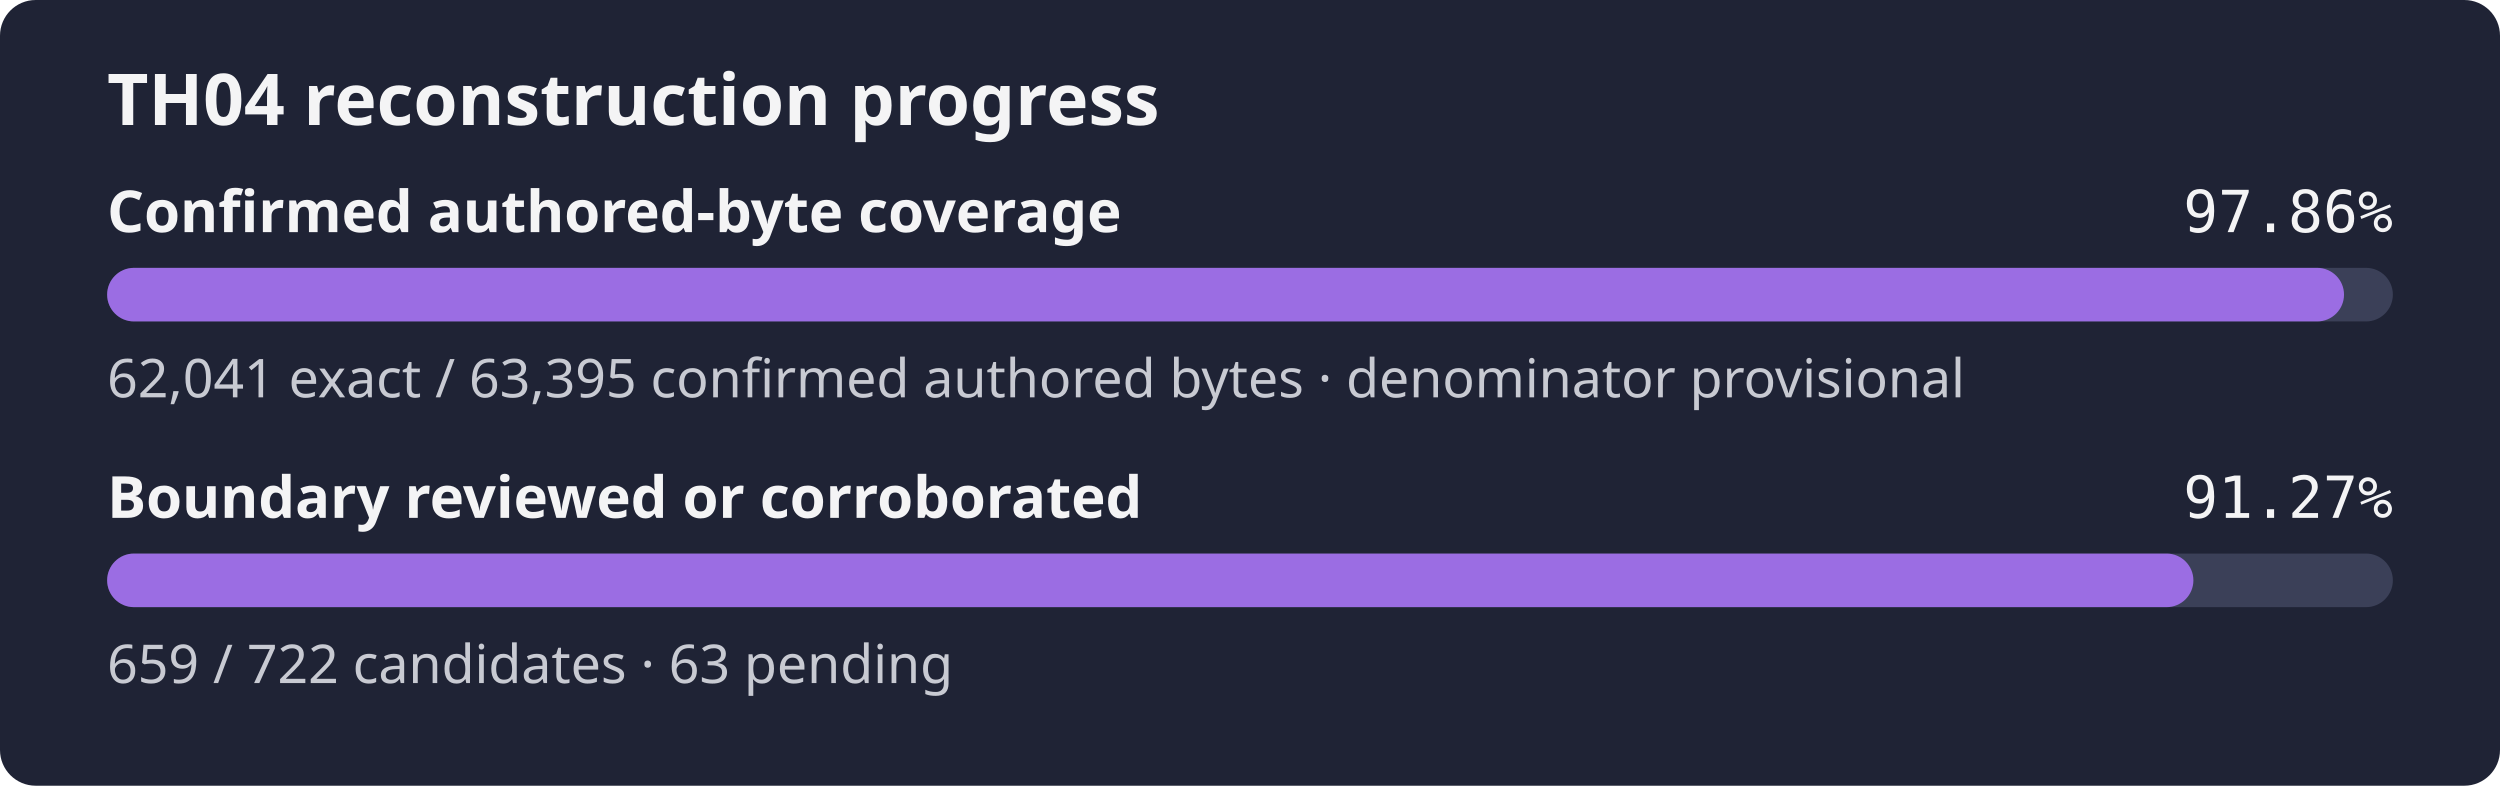
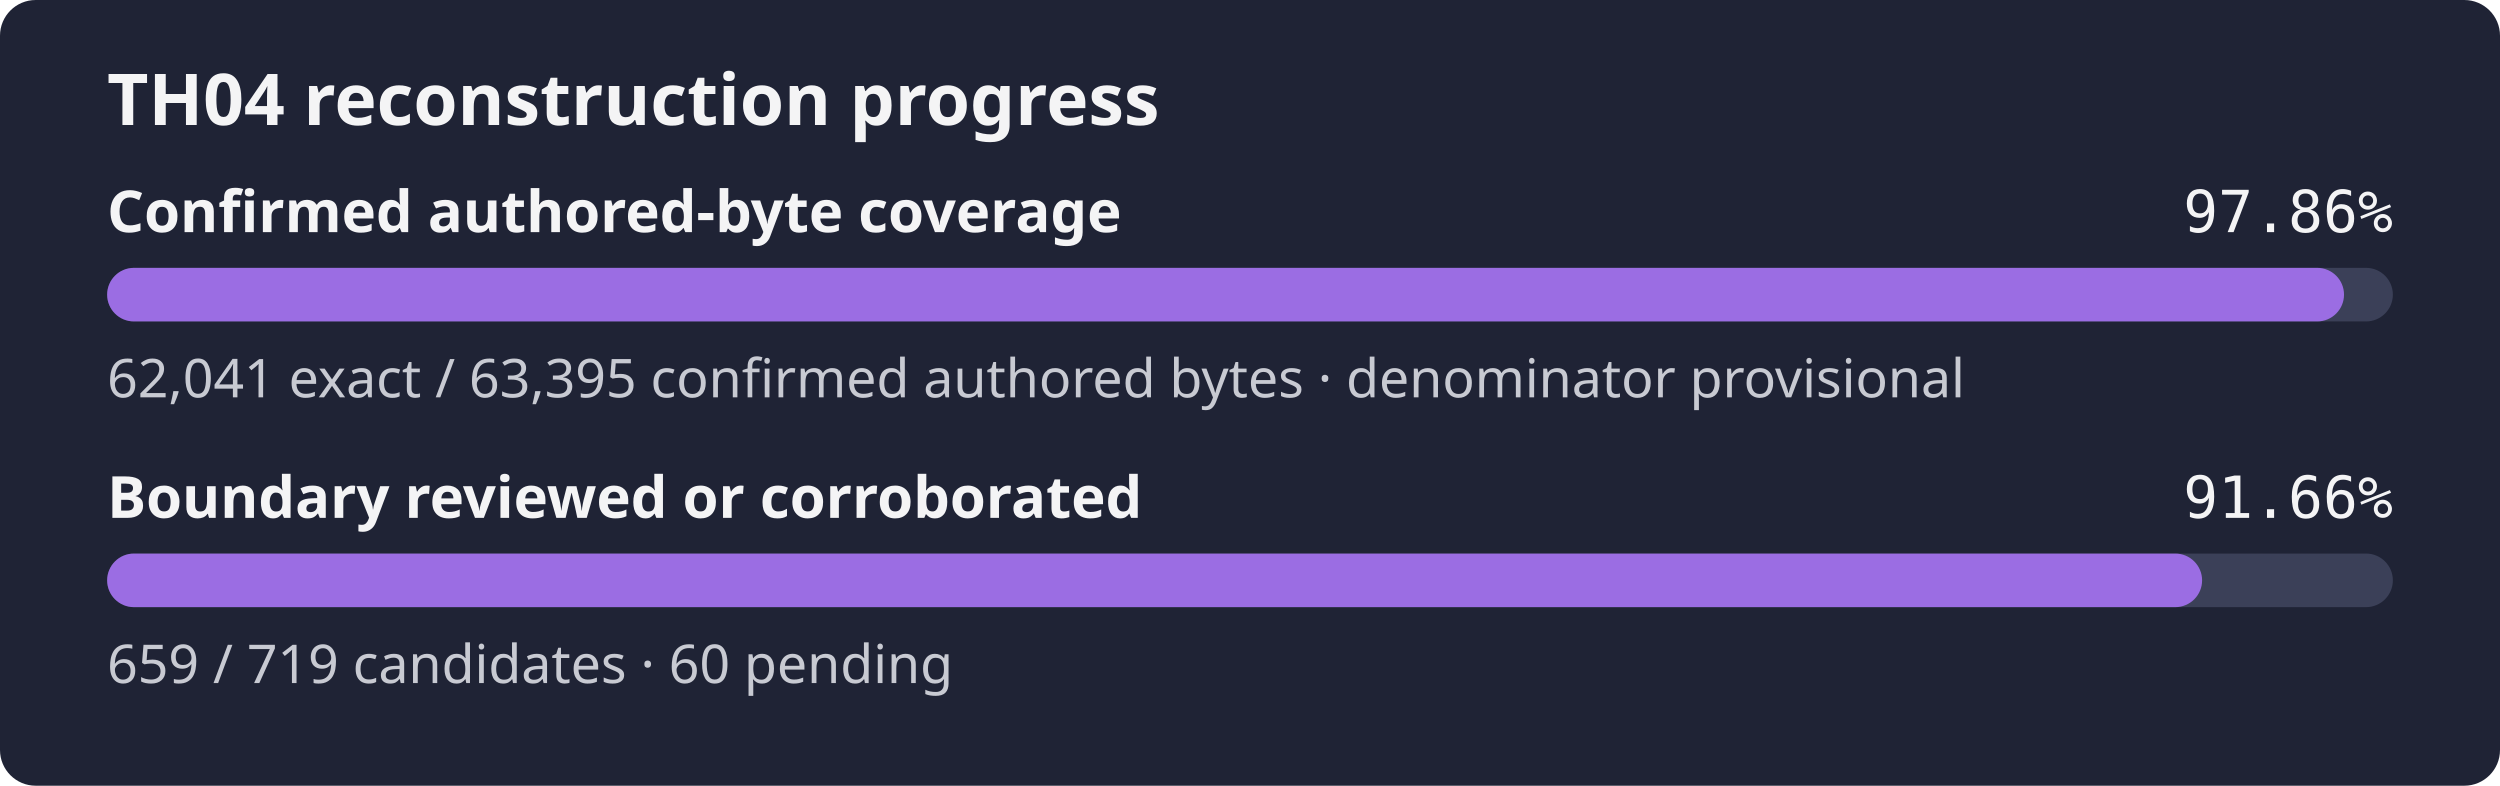
- <svg xmlns="http://www.w3.org/2000/svg" width="560" height="176" role="img" aria-label="TH04 reconstruction progress: 97.86% of the confirmed authored-byte set is exact, boundary reviewed or corroborated 91.27%">
+ <svg xmlns="http://www.w3.org/2000/svg" width="560" height="176" role="img" aria-label="TH04 reconstruction progress: 97.86% of the confirmed authored-byte set is exact, boundary reviewed or corroborated 91.66%">
  <rect width="560" height="176" rx="8" fill="#1f2335" />
  <text x="24" y="28" fill="#f4f4f5" font-family="sans-serif" font-size="16" font-weight="600">TH04 reconstruction progress</text>
  <text x="24" y="52" fill="#f4f4f5" font-family="sans-serif" font-size="13" font-weight="600">Confirmed authored-byte coverage</text>
  <text x="536" y="52" fill="#f4f4f5" text-anchor="end" font-family="monospace" font-size="13">97.86%</text>
  <rect x="24" y="60" width="512" height="12" rx="6" fill="#3b4058" />
  <rect x="24" y="60" width="501.06" height="12" rx="6" fill="#9b6de3" />
  <text x="24" y="89" fill="#c8cad2" font-family="sans-serif" font-size="12">62,041 exact / 63,395 confirmed authored bytes · denominator provisional</text>
  <text x="24" y="116" fill="#f4f4f5" font-family="sans-serif" font-size="13" font-weight="600">Boundary reviewed or corroborated</text>
-   <text x="536" y="116" fill="#f4f4f5" text-anchor="end" font-family="monospace" font-size="13">91.27%</text>
+   <text x="536" y="116" fill="#f4f4f5" text-anchor="end" font-family="monospace" font-size="13">91.66%</text>
  <rect x="24" y="124" width="512" height="12" rx="6" fill="#3b4058" />
-   <rect x="24" y="124" width="467.32" height="12" rx="6" fill="#9b6de3" />
-   <text x="24" y="153" fill="#c8cad2" font-family="sans-serif" font-size="12">659 / 722 candidates · 63 pending</text>
+   <rect x="24" y="124" width="469.27" height="12" rx="6" fill="#9b6de3" />
+   <text x="24" y="153" fill="#c8cad2" font-family="sans-serif" font-size="12">659 / 719 candidates · 60 pending</text>
</svg>
